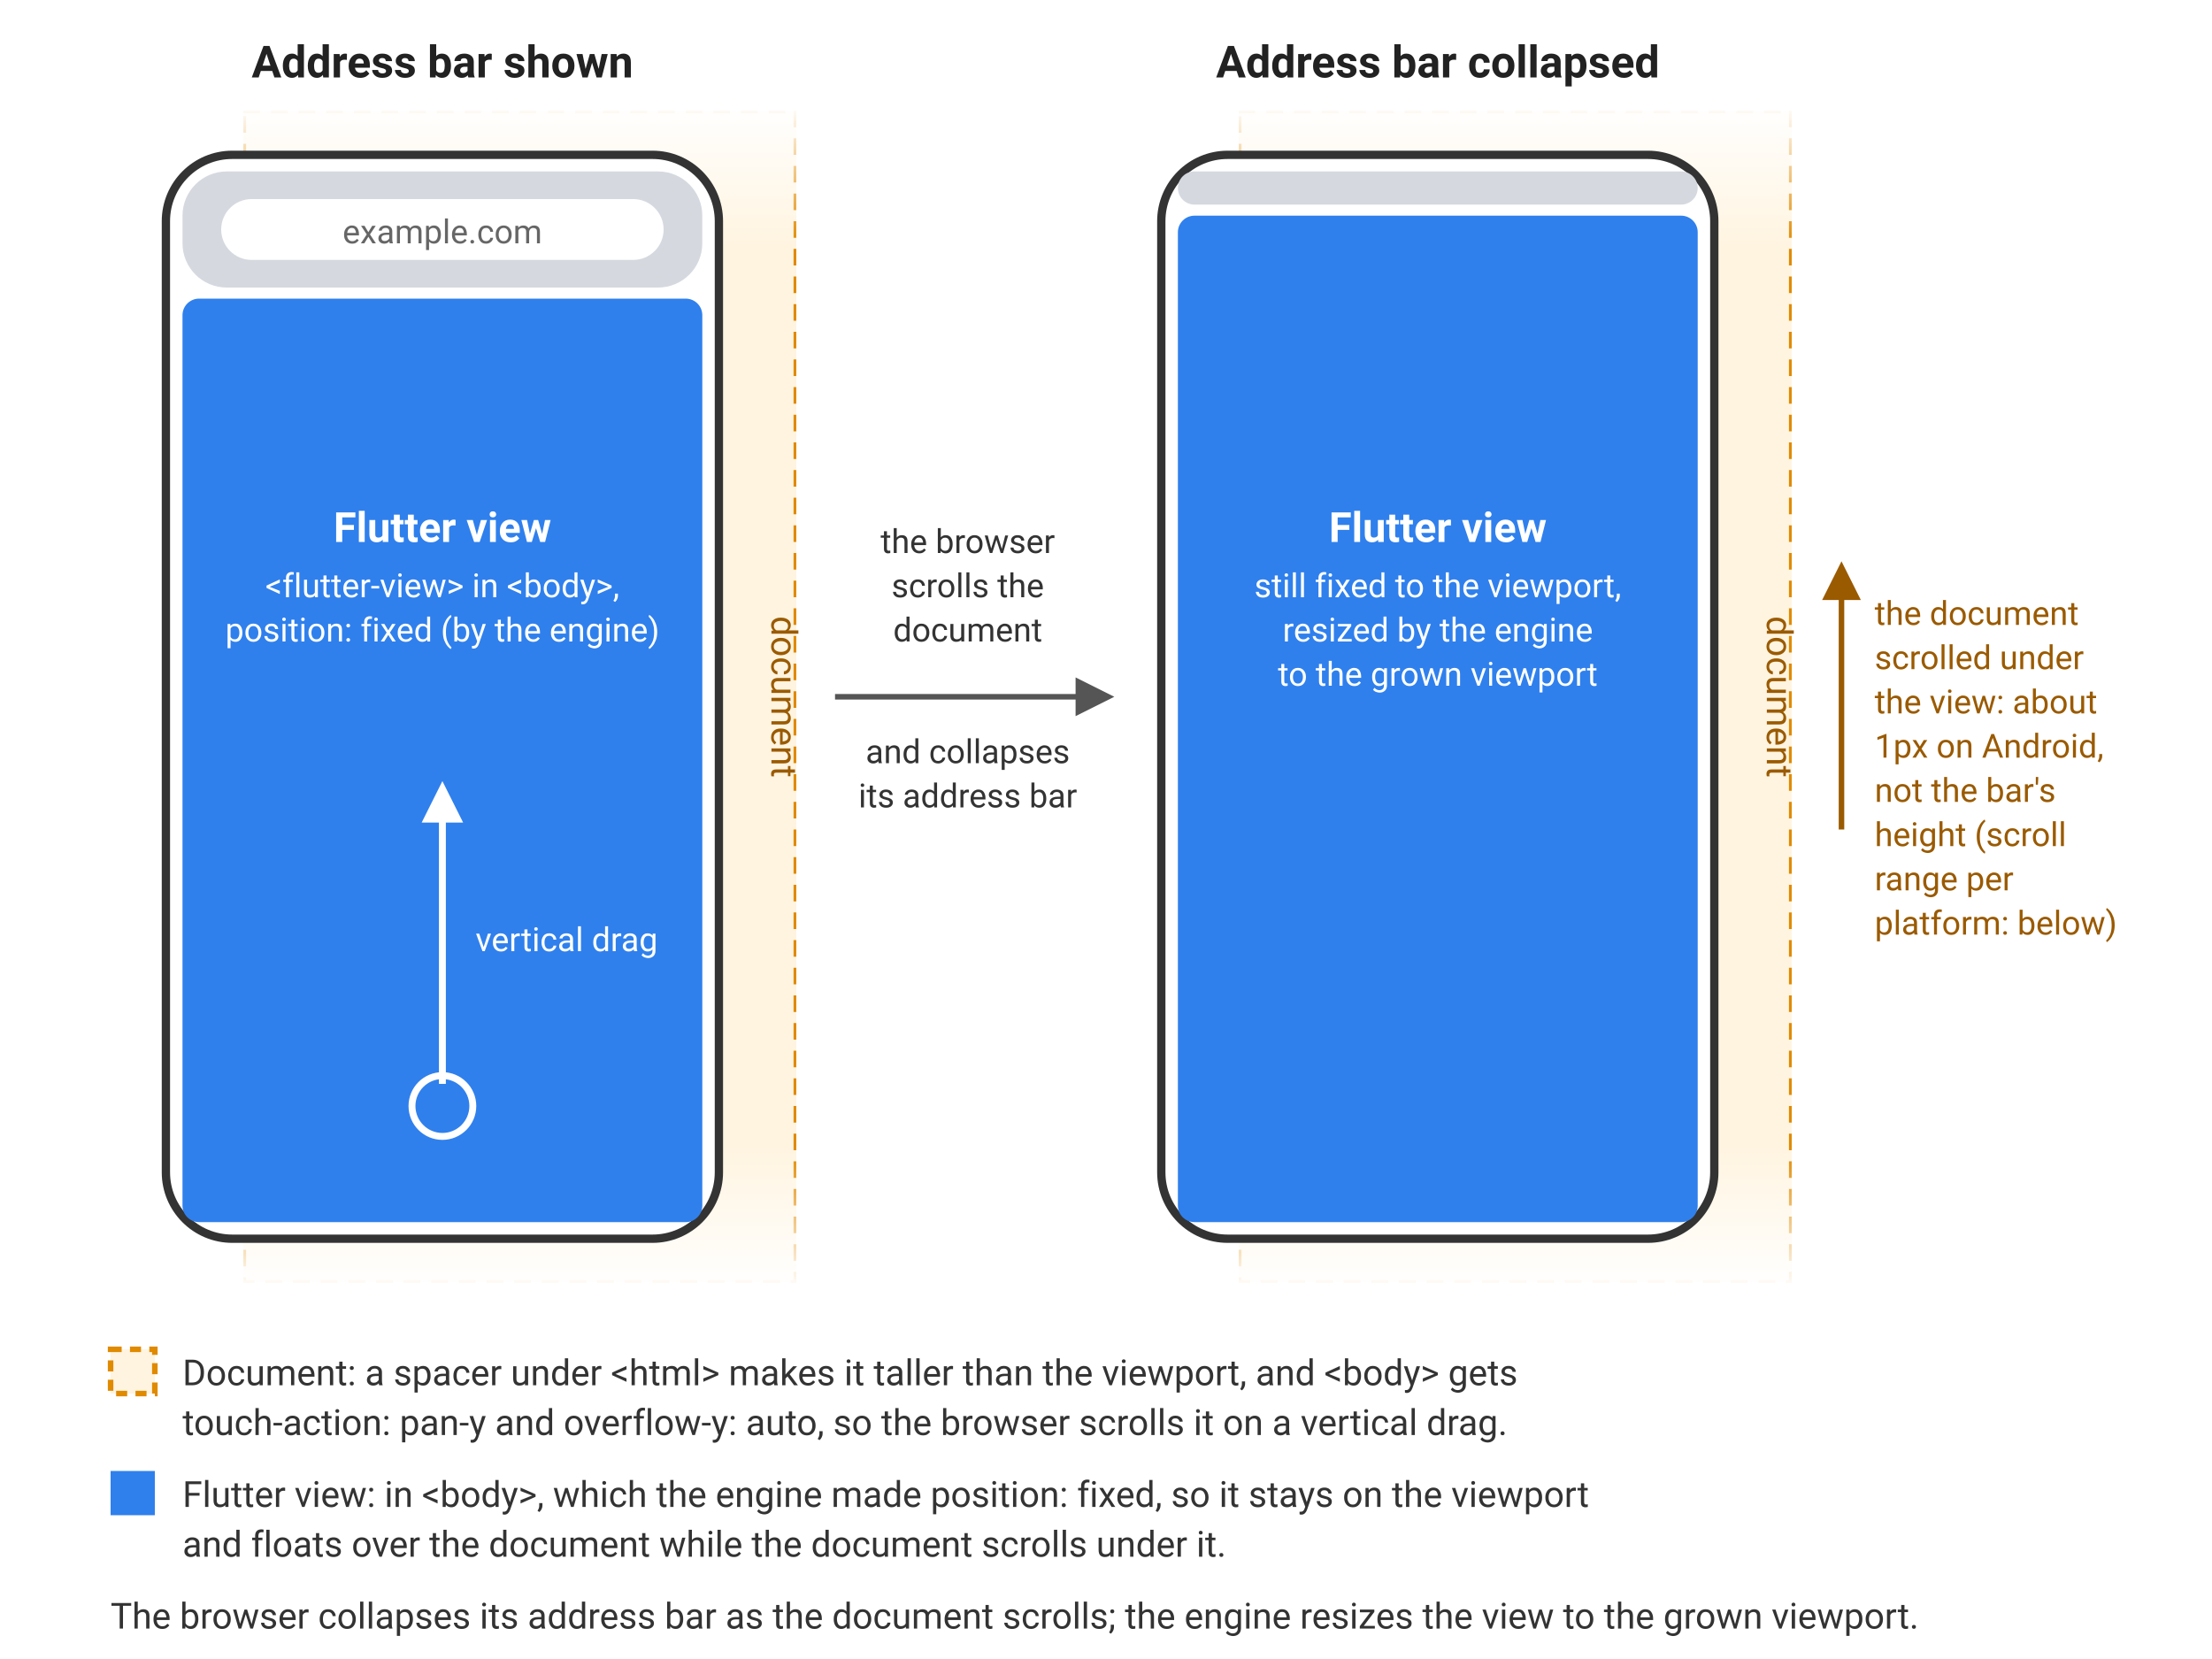
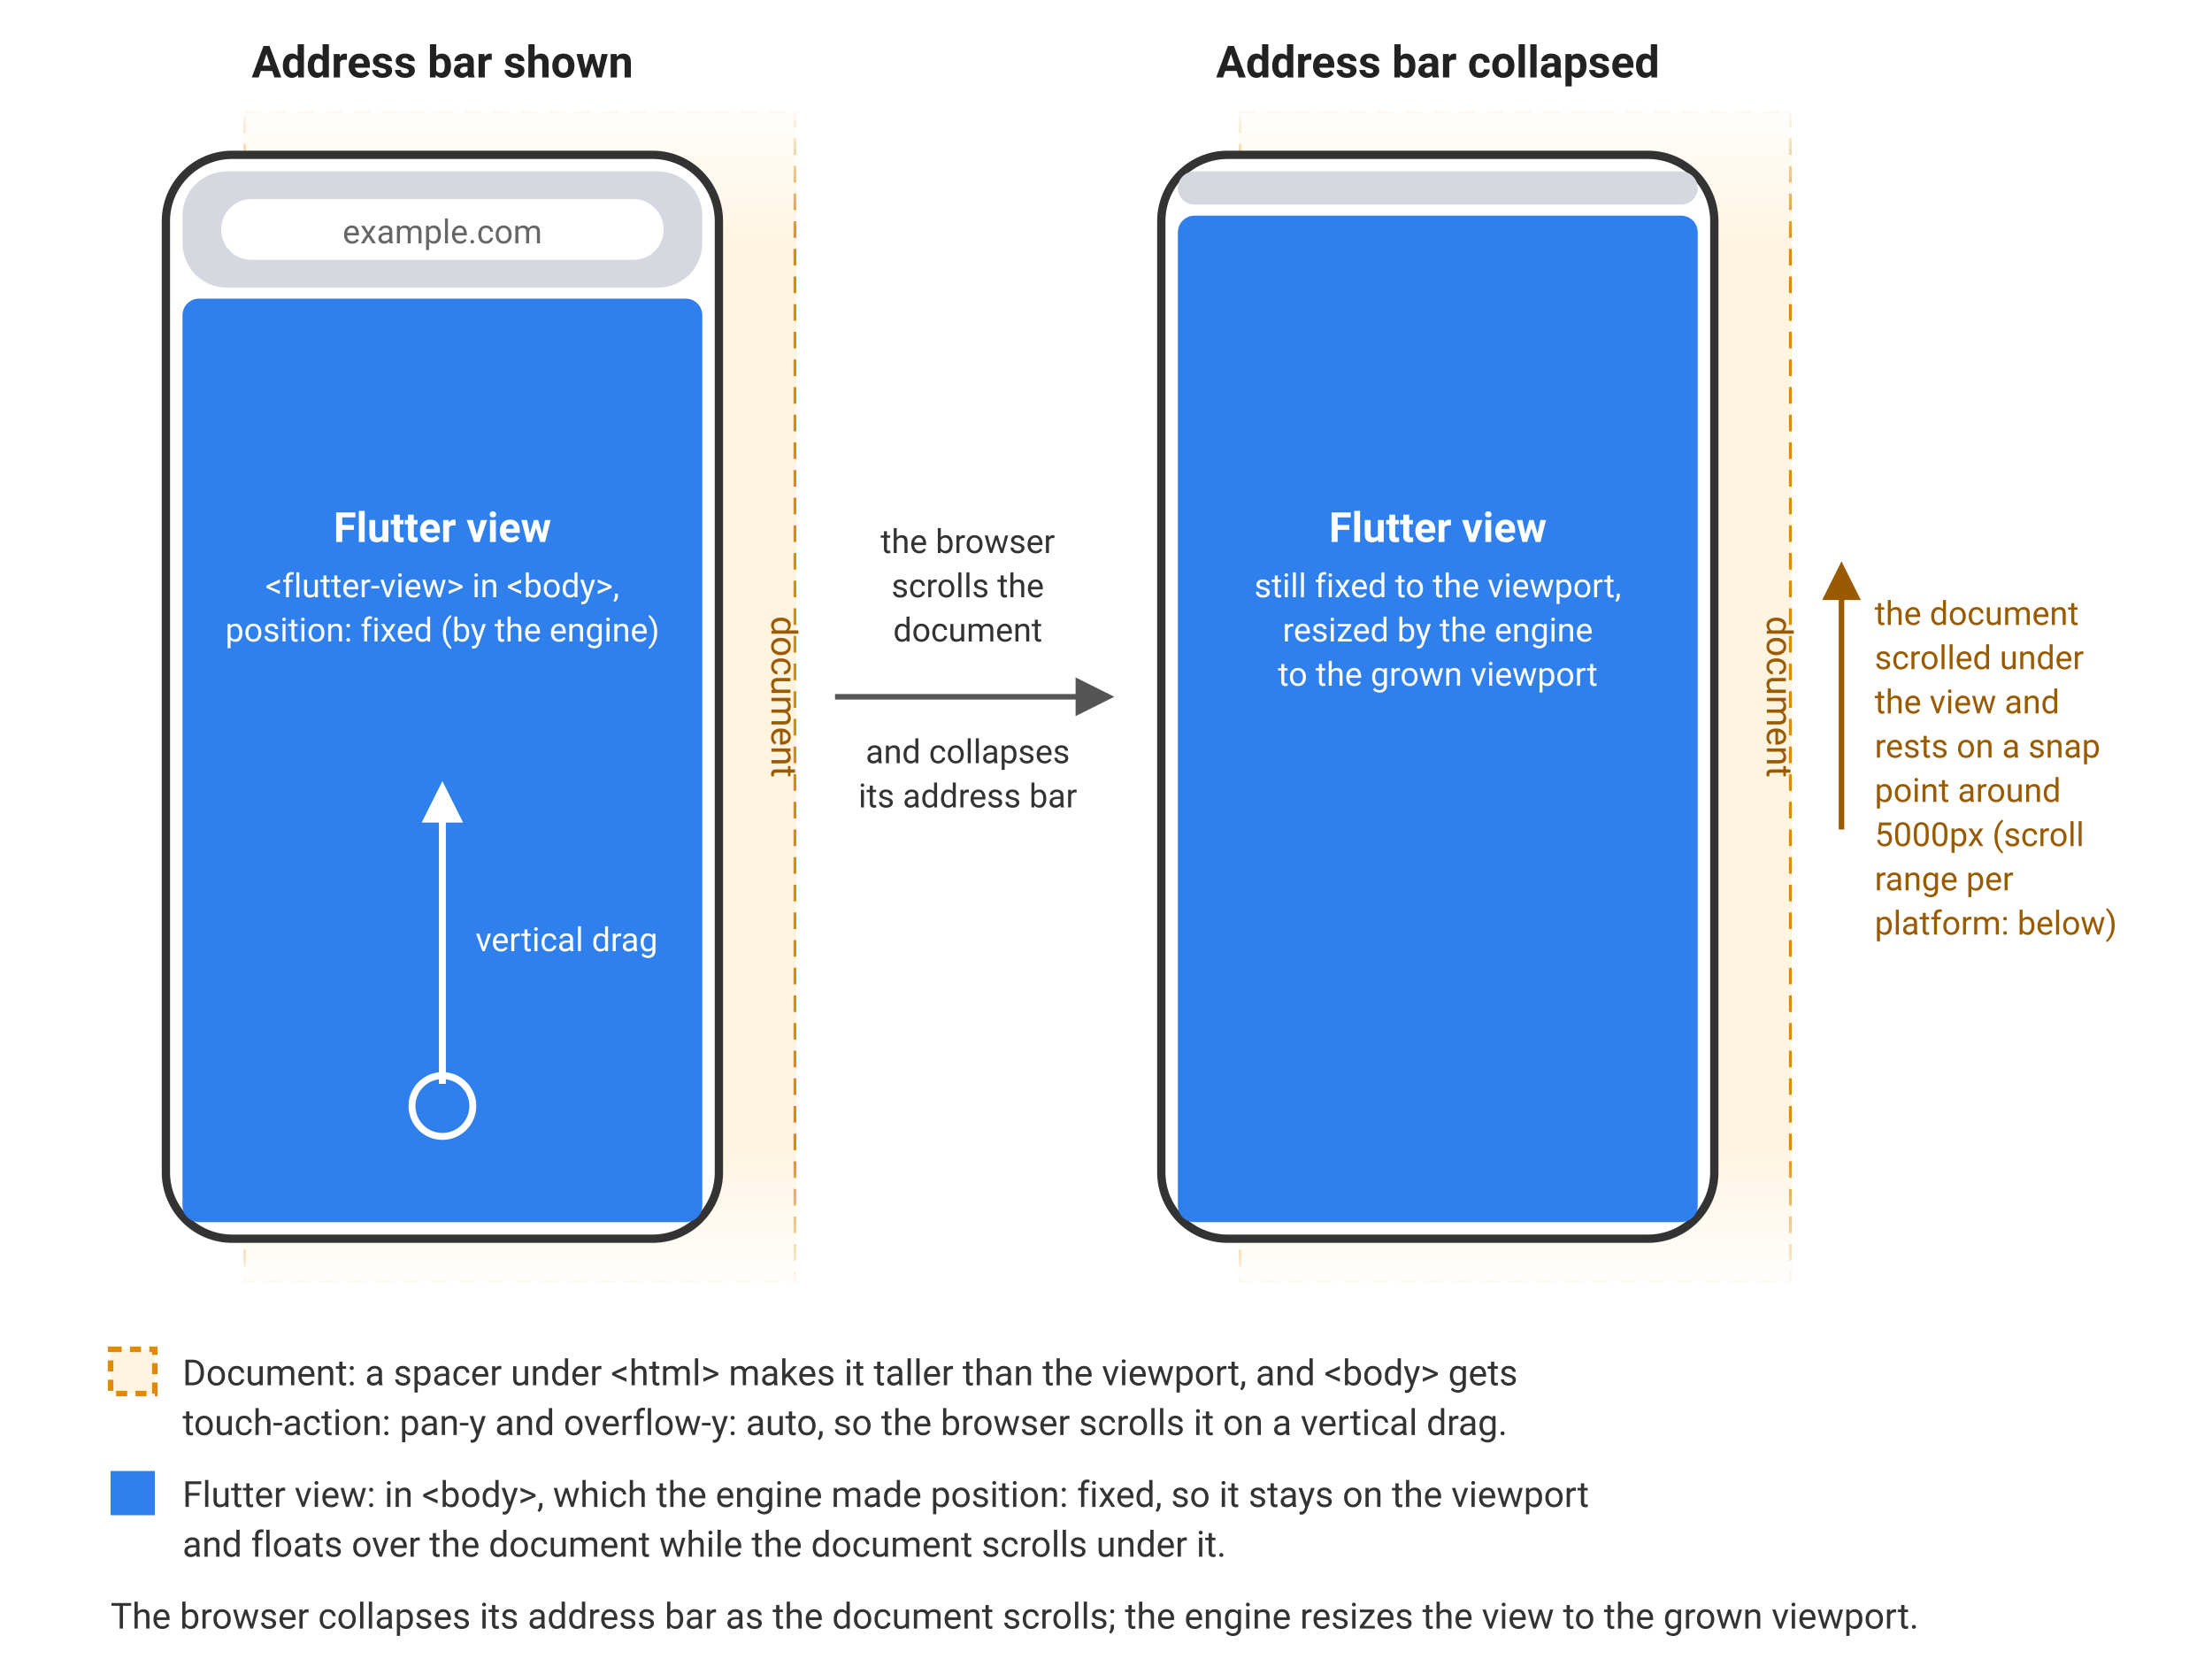
<svg xmlns="http://www.w3.org/2000/svg" width="800" height="600" viewBox="0 0 800 600" font-family="system-ui, -apple-system, 'Segoe UI', Roboto, sans-serif">
  <defs>
    <linearGradient id="fade" x1="0" y1="0" x2="0" y2="1">
      <stop offset="0" stop-color="#fff" stop-opacity="0" />
      <stop offset="0.12" stop-color="#fff" stop-opacity="1" />
      <stop offset="0.88" stop-color="#fff" stop-opacity="1" />
      <stop offset="1" stop-color="#fff" stop-opacity="0" />
    </linearGradient>
    <mask id="docfade" maskContentUnits="objectBoundingBox">
      <rect width="1" height="1" fill="url(#fade)" />
    </mask>
    <marker id="arrow" viewBox="0 0 10 10" refX="5" refY="5" markerWidth="7" markerHeight="7" orient="auto-start-reverse">
      <path d="M0,0 L10,5 L0,10 z" fill="#555" />
    </marker>
    <marker id="arrow-white" viewBox="0 0 10 10" refX="5" refY="5" markerWidth="6" markerHeight="6" orient="auto-start-reverse">
      <path d="M0,0 L10,5 L0,10 z" fill="#ffffff" />
    </marker>
    <marker id="arrow-doc" viewBox="0 0 10 10" refX="5" refY="5" markerWidth="7" markerHeight="7" orient="auto-start-reverse">
      <path d="M0,0 L10,5 L0,10 z" fill="#9a5a00" />
    </marker>
  </defs>
  <rect width="800" height="600" fill="#ffffff" />
  <text x="160" y="28" text-anchor="middle" font-size="16" font-weight="600" fill="#222">Address bar shown</text>
  <g mask="url(#docfade)">
    <rect x="88" y="40" width="200" height="424" fill="#fff4e0" stroke="#e08a00" stroke-width="2" stroke-dasharray="6 4" />
  </g>
  <text transform="translate(279 252) rotate(90)" text-anchor="middle" font-size="13" fill="#9a5a00">document</text>
  <rect x="60" y="56" width="200" height="392" rx="24" fill="#ffffff" stroke="#333" stroke-width="3" />
  <rect x="66" y="62" width="188" height="42" rx="16" fill="#d5d9df" />
  <rect x="80" y="72" width="160" height="22" rx="11" fill="#ffffff" />
  <text x="160" y="88" text-anchor="middle" font-size="12" fill="#666">example.com</text>
  <rect x="66" y="108" width="188" height="334" rx="6" fill="#2f80ed" />
  <text x="160" y="196" text-anchor="middle" font-size="15" font-weight="600" fill="#ffffff">Flutter view</text>
  <text x="160" y="216" text-anchor="middle" font-size="12" fill="#ffffff">&lt;flutter-view&gt; in &lt;body&gt;,</text>
  <text x="160" y="232" text-anchor="middle" font-size="12" fill="#ffffff">position: fixed (by the engine)</text>
  <line x1="160" y1="392" x2="160" y2="290" stroke="#ffffff" stroke-width="2.5" marker-end="url(#arrow-white)" />
  <circle cx="160" cy="400" r="11" fill="none" stroke="#ffffff" stroke-width="2.5" />
  <text x="172" y="344" font-size="12" fill="#ffffff">vertical drag</text>
  <line x1="302" y1="252" x2="396" y2="252" stroke="#555" stroke-width="2" marker-end="url(#arrow)" />
  <text x="350" y="200" text-anchor="middle" font-size="12" fill="#333">the browser</text>
  <text x="350" y="216" text-anchor="middle" font-size="12" fill="#333">scrolls the</text>
  <text x="350" y="232" text-anchor="middle" font-size="12" fill="#333">document</text>
  <text x="350" y="276" text-anchor="middle" font-size="12" fill="#333">and collapses</text>
  <text x="350" y="292" text-anchor="middle" font-size="12" fill="#333">its address bar</text>
  <text x="520" y="28" text-anchor="middle" font-size="16" font-weight="600" fill="#222">Address bar collapsed</text>
  <g mask="url(#docfade)">
    <rect x="448" y="40" width="200" height="424" fill="#fff4e0" stroke="#e08a00" stroke-width="2" stroke-dasharray="6 4" />
  </g>
  <text transform="translate(639 252) rotate(90)" text-anchor="middle" font-size="13" fill="#9a5a00">document</text>
  <rect x="420" y="56" width="200" height="392" rx="24" fill="#ffffff" stroke="#333" stroke-width="3" />
  <rect x="426" y="62" width="188" height="12" rx="6" fill="#d5d9df" />
  <rect x="426" y="78" width="188" height="364" rx="6" fill="#2f80ed" />
  <text x="520" y="196" text-anchor="middle" font-size="15" font-weight="600" fill="#ffffff">Flutter view</text>
  <text x="520" y="216" text-anchor="middle" font-size="12" fill="#ffffff">still fixed to the viewport,</text>
  <text x="520" y="232" text-anchor="middle" font-size="12" fill="#ffffff">resized by the engine</text>
  <text x="520" y="248" text-anchor="middle" font-size="12" fill="#ffffff">to the grown viewport</text>
  <line x1="666" y1="300" x2="666" y2="210" stroke="#9a5a00" stroke-width="2" marker-end="url(#arrow-doc)" />
  <text x="678" y="226" font-size="12" fill="#9a5a00">the document</text>
  <text x="678" y="242" font-size="12" fill="#9a5a00">scrolled under</text>
-   <text x="678" y="258" font-size="12" fill="#9a5a00">the view: about</text>
-   <text x="678" y="274" font-size="12" fill="#9a5a00">1px on Android,</text>
-   <text x="678" y="290" font-size="12" fill="#9a5a00">not the bar's</text>
-   <text x="678" y="306" font-size="12" fill="#9a5a00">height (scroll</text>
+   <text x="678" y="258" font-size="12" fill="#9a5a00">the view and</text>
+   <text x="678" y="274" font-size="12" fill="#9a5a00">rests on a snap</text>
+   <text x="678" y="290" font-size="12" fill="#9a5a00">point around</text>
+   <text x="678" y="306" font-size="12" fill="#9a5a00">5000px (scroll</text>
  <text x="678" y="322" font-size="12" fill="#9a5a00">range per</text>
  <text x="678" y="338" font-size="12" fill="#9a5a00">platform: below)</text>
  <rect x="40" y="488" width="16" height="16" fill="#fff4e0" stroke="#e08a00" stroke-width="2" stroke-dasharray="4 3" />
  <text x="66" y="501" font-size="13" fill="#333">Document: a spacer under &lt;html&gt; makes it taller than the viewport, and &lt;body&gt; gets</text>
  <text x="66" y="519" font-size="13" fill="#333">touch-action: pan-y and overflow-y: auto, so the browser scrolls it on a vertical drag.</text>
  <rect x="40" y="532" width="16" height="16" fill="#2f80ed" />
  <text x="66" y="545" font-size="13" fill="#333">Flutter view: in &lt;body&gt;, which the engine made position: fixed, so it stays on the viewport</text>
  <text x="66" y="563" font-size="13" fill="#333">and floats over the document while the document scrolls under it.</text>
  <text x="40" y="589" font-size="13" fill="#333">The browser collapses its address bar as the document scrolls; the engine resizes the view to the grown viewport.</text>
</svg>
